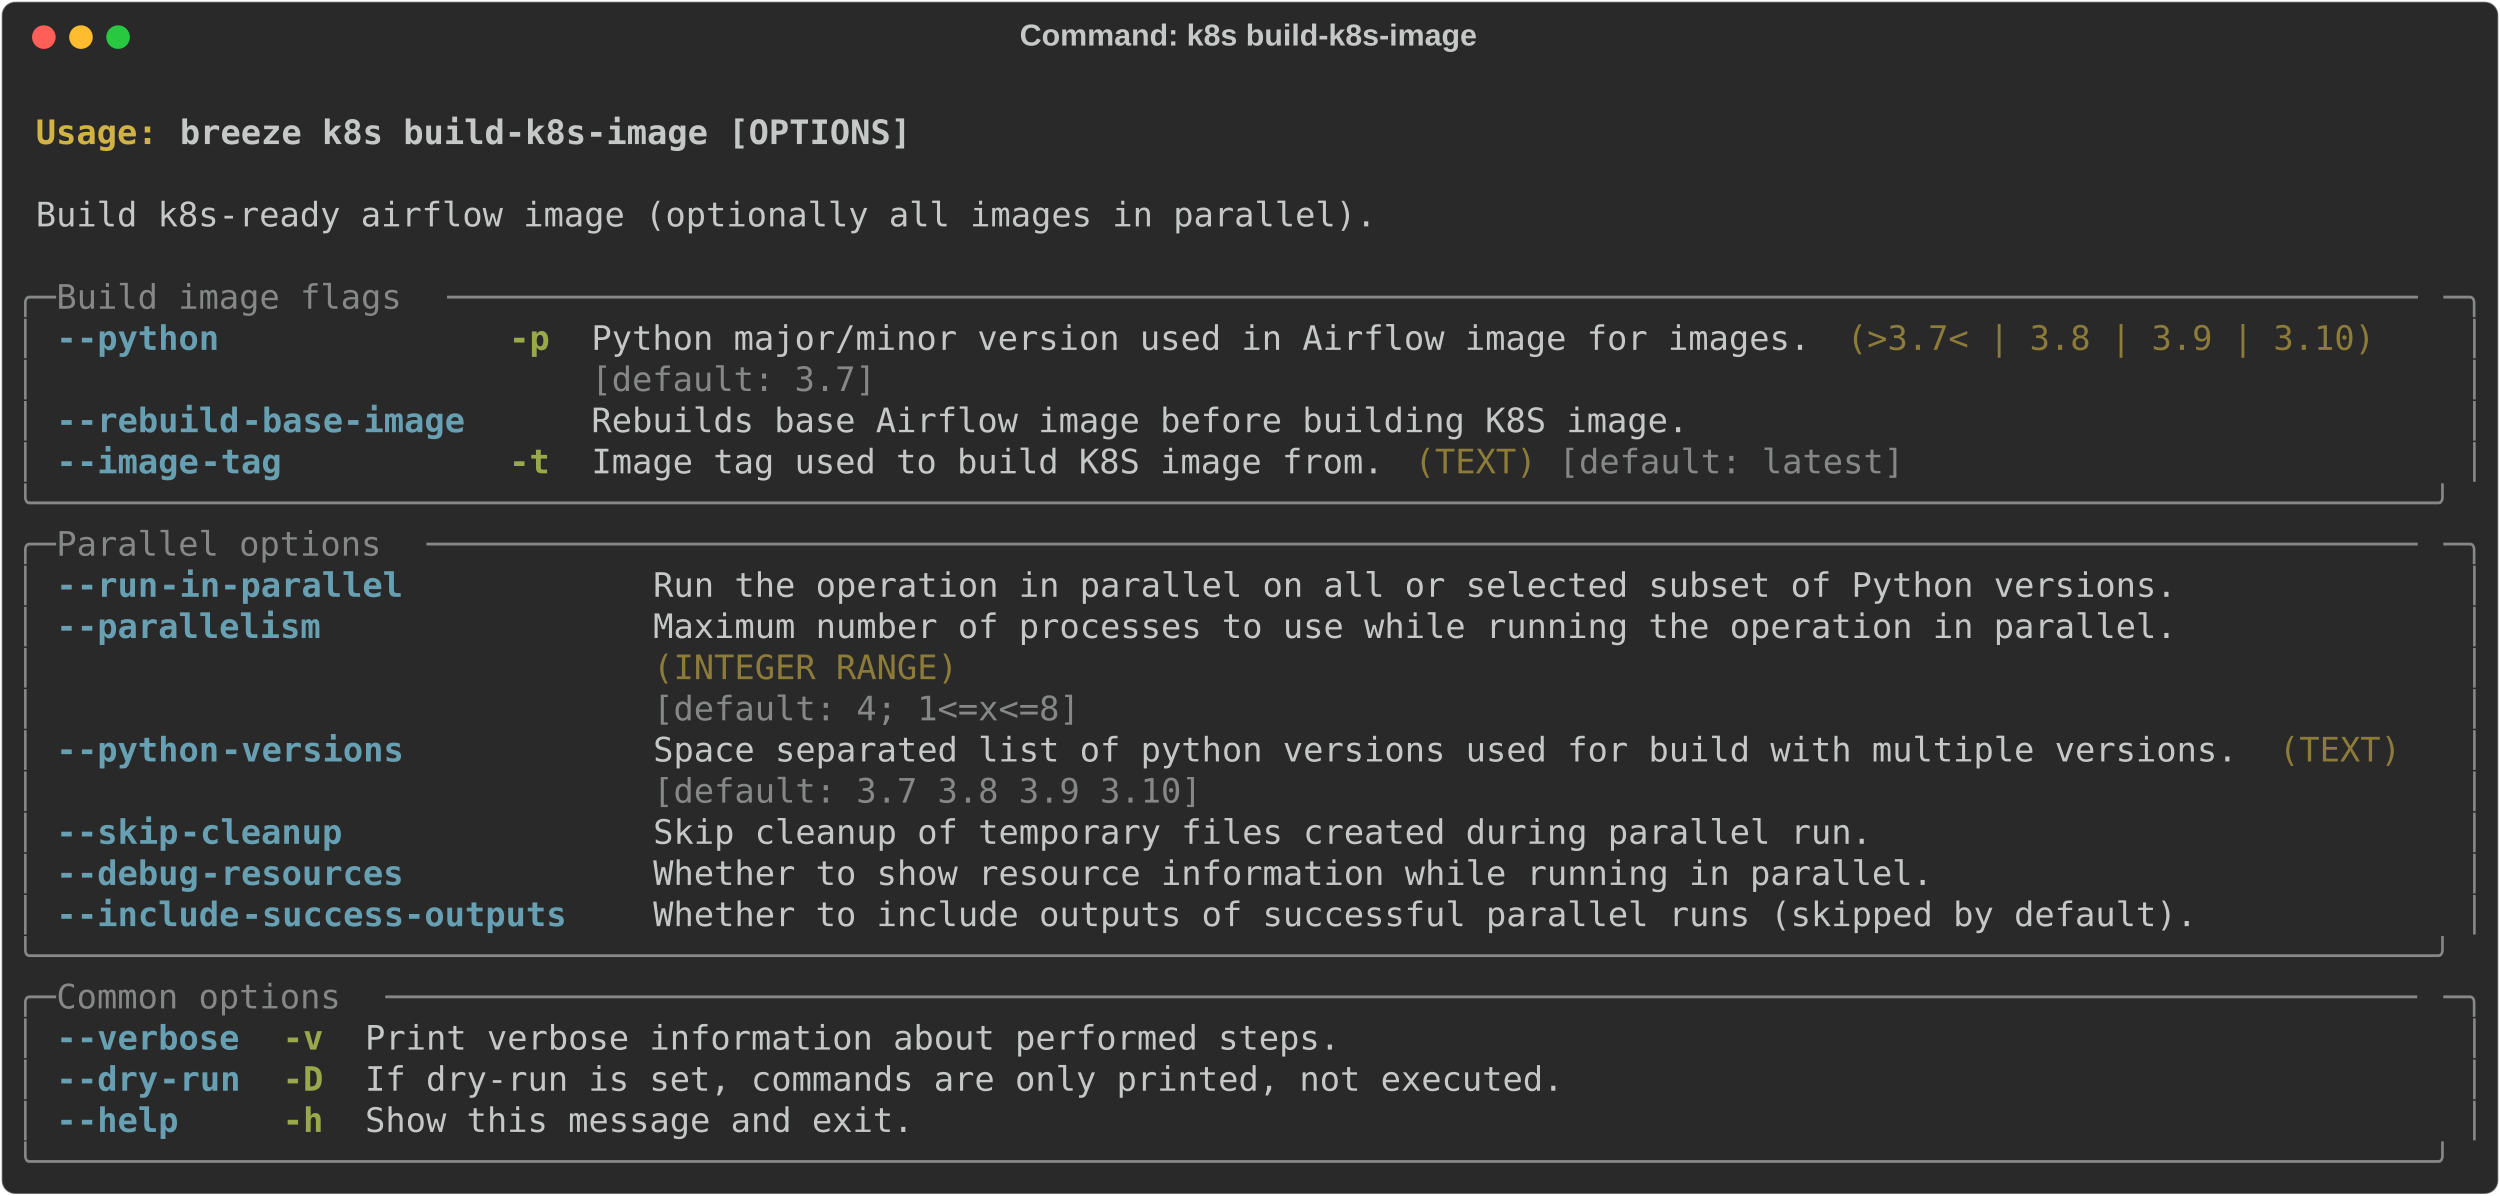
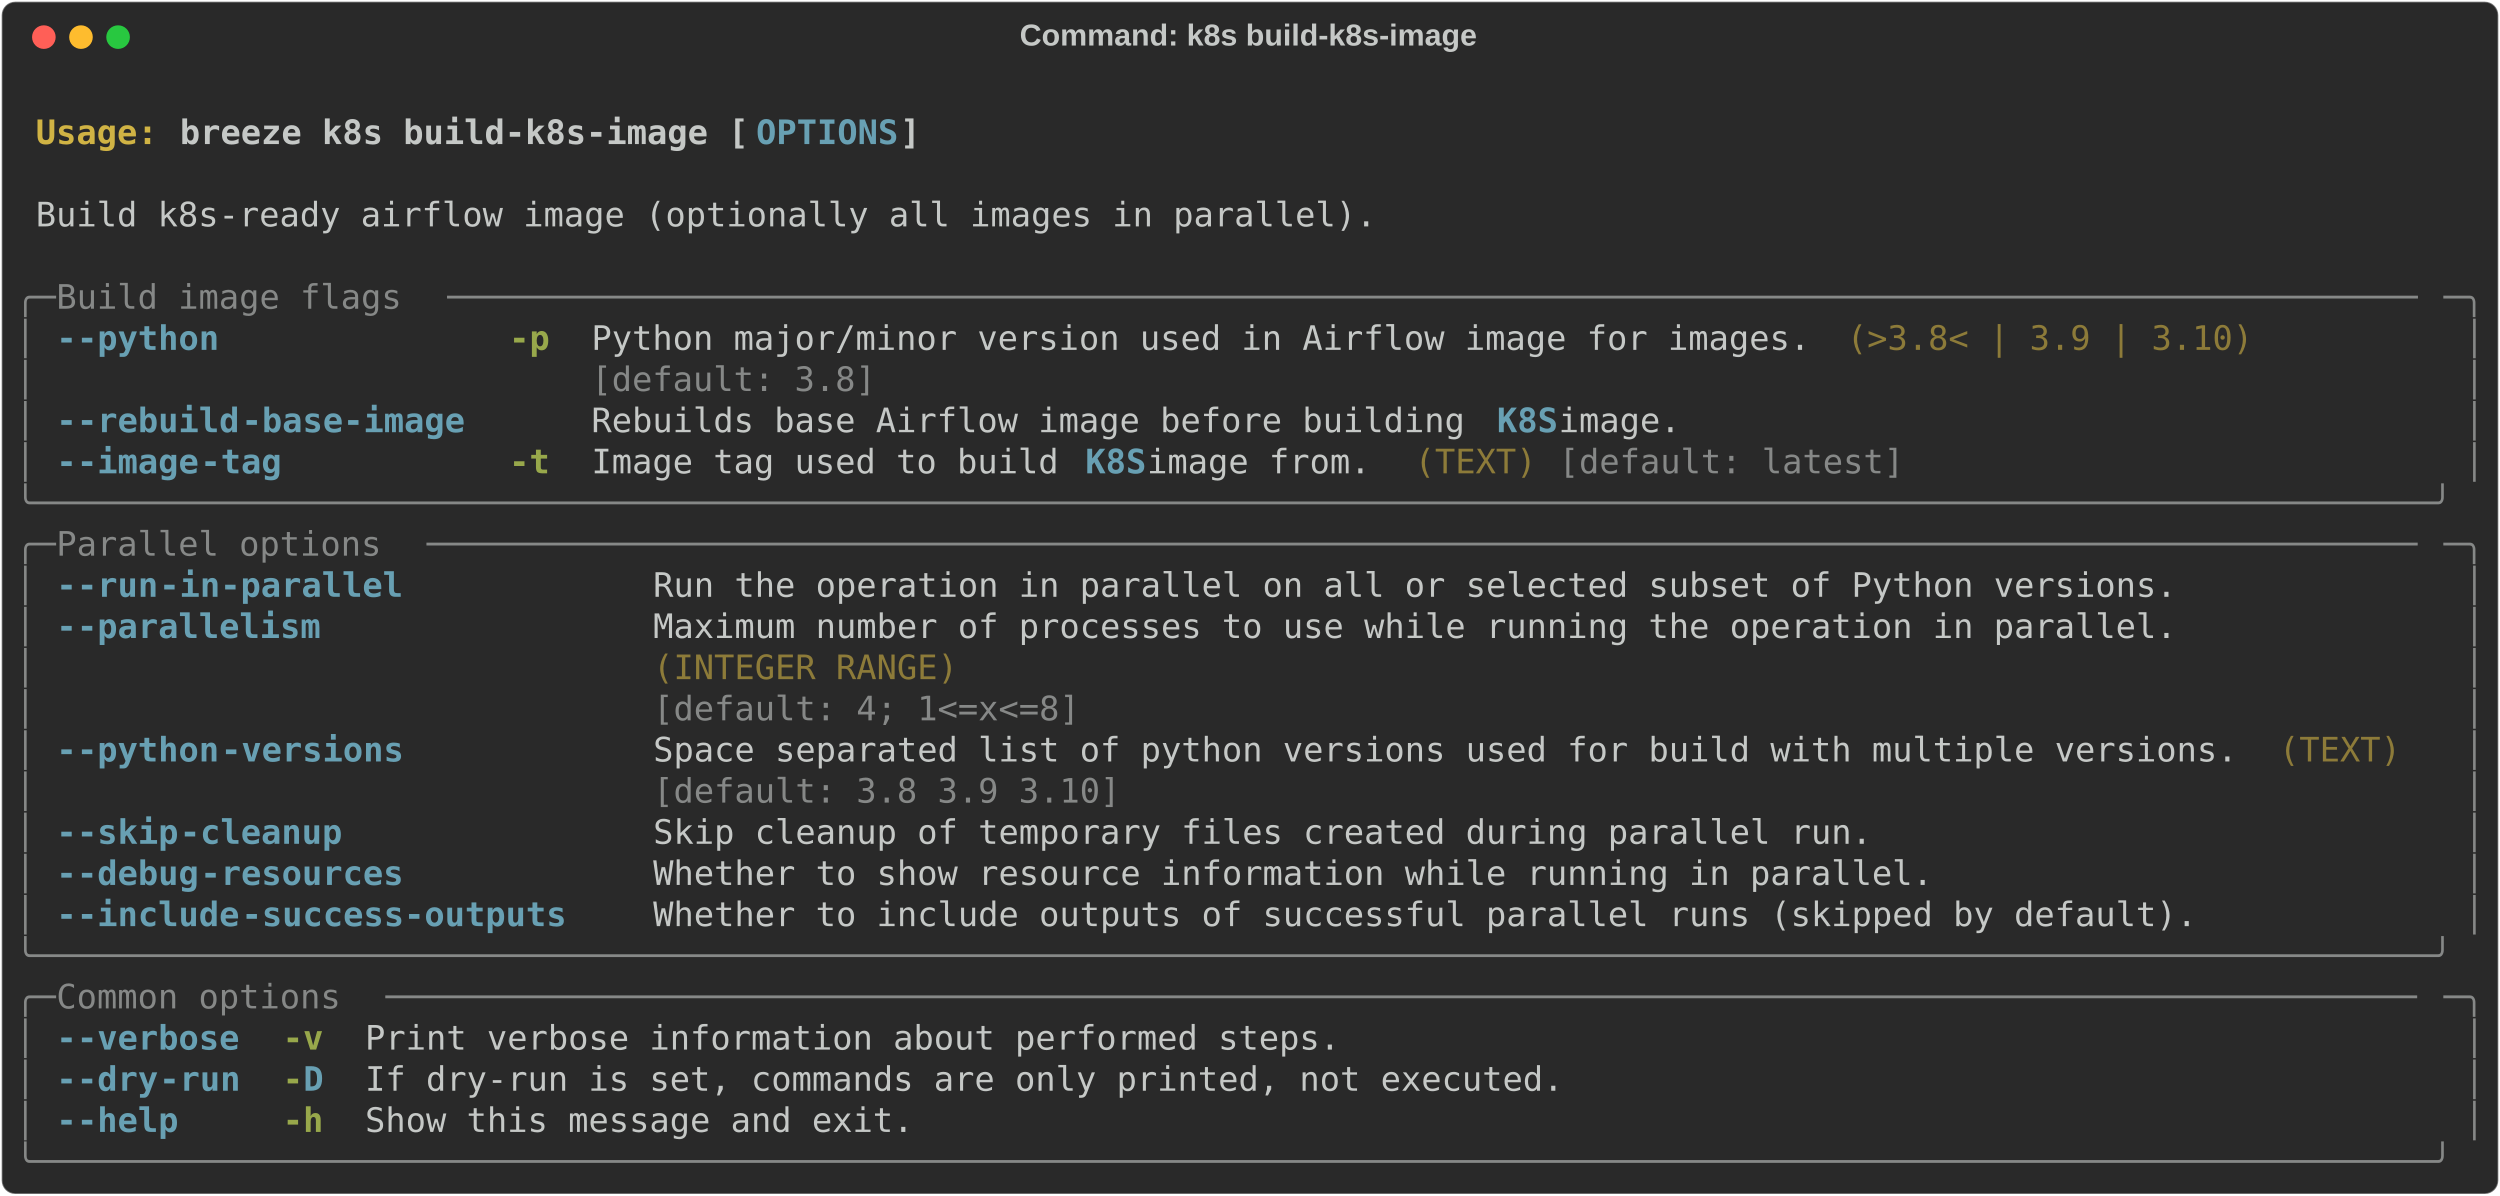
<svg xmlns="http://www.w3.org/2000/svg" class="rich-terminal" viewBox="0 0 1482 708.8">
  <style>

    @font-face {
        font-family: "Fira Code";
        src: local("FiraCode-Regular"),
                url("https://cdnjs.cloudflare.com/ajax/libs/firacode/6.2.0/woff2/FiraCode-Regular.woff2") format("woff2"),
                url("https://cdnjs.cloudflare.com/ajax/libs/firacode/6.2.0/woff/FiraCode-Regular.woff") format("woff");
        font-style: normal;
        font-weight: 400;
    }
    @font-face {
        font-family: "Fira Code";
        src: local("FiraCode-Bold"),
                url("https://cdnjs.cloudflare.com/ajax/libs/firacode/6.2.0/woff2/FiraCode-Bold.woff2") format("woff2"),
                url("https://cdnjs.cloudflare.com/ajax/libs/firacode/6.2.0/woff/FiraCode-Bold.woff") format("woff");
        font-style: bold;
        font-weight: 700;
    }

    .breeze-k8s-build-k8s-image-matrix {
        font-family: Fira Code, monospace;
        font-size: 20px;
        line-height: 24.4px;
        font-variant-east-asian: full-width;
    }

    .breeze-k8s-build-k8s-image-title {
        font-size: 18px;
        font-weight: bold;
        font-family: arial;
    }

    .breeze-k8s-build-k8s-image-r1 { fill: #c5c8c6;font-weight: bold }
.breeze-k8s-build-k8s-image-r2 { fill: #c5c8c6 }
.breeze-k8s-build-k8s-image-r3 { fill: #d0b344;font-weight: bold }
- .breeze-k8s-build-k8s-image-r4 { fill: #868887 }
- .breeze-k8s-build-k8s-image-r5 { fill: #68a0b3;font-weight: bold }
+ .breeze-k8s-build-k8s-image-r4 { fill: #68a0b3;font-weight: bold }
+ .breeze-k8s-build-k8s-image-r5 { fill: #868887 }
.breeze-k8s-build-k8s-image-r6 { fill: #98a84b;font-weight: bold }
.breeze-k8s-build-k8s-image-r7 { fill: #8d7b39 }
    </style>
  <defs>
    <clipPath id="breeze-k8s-build-k8s-image-clip-terminal">
      <rect x="0" y="0" width="1463.0" height="657.8" />
    </clipPath>
    <clipPath id="breeze-k8s-build-k8s-image-line-0">
      <rect x="0" y="1.5" width="1464" height="24.65" />
    </clipPath>
    <clipPath id="breeze-k8s-build-k8s-image-line-1">
      <rect x="0" y="25.9" width="1464" height="24.65" />
    </clipPath>
    <clipPath id="breeze-k8s-build-k8s-image-line-2">
      <rect x="0" y="50.3" width="1464" height="24.65" />
    </clipPath>
    <clipPath id="breeze-k8s-build-k8s-image-line-3">
      <rect x="0" y="74.7" width="1464" height="24.65" />
    </clipPath>
    <clipPath id="breeze-k8s-build-k8s-image-line-4">
      <rect x="0" y="99.1" width="1464" height="24.65" />
    </clipPath>
    <clipPath id="breeze-k8s-build-k8s-image-line-5">
      <rect x="0" y="123.5" width="1464" height="24.65" />
    </clipPath>
    <clipPath id="breeze-k8s-build-k8s-image-line-6">
      <rect x="0" y="147.9" width="1464" height="24.65" />
    </clipPath>
    <clipPath id="breeze-k8s-build-k8s-image-line-7">
      <rect x="0" y="172.3" width="1464" height="24.65" />
    </clipPath>
    <clipPath id="breeze-k8s-build-k8s-image-line-8">
      <rect x="0" y="196.7" width="1464" height="24.65" />
    </clipPath>
    <clipPath id="breeze-k8s-build-k8s-image-line-9">
      <rect x="0" y="221.1" width="1464" height="24.65" />
    </clipPath>
    <clipPath id="breeze-k8s-build-k8s-image-line-10">
      <rect x="0" y="245.5" width="1464" height="24.65" />
    </clipPath>
    <clipPath id="breeze-k8s-build-k8s-image-line-11">
      <rect x="0" y="269.9" width="1464" height="24.65" />
    </clipPath>
    <clipPath id="breeze-k8s-build-k8s-image-line-12">
      <rect x="0" y="294.3" width="1464" height="24.65" />
    </clipPath>
    <clipPath id="breeze-k8s-build-k8s-image-line-13">
      <rect x="0" y="318.7" width="1464" height="24.65" />
    </clipPath>
    <clipPath id="breeze-k8s-build-k8s-image-line-14">
      <rect x="0" y="343.1" width="1464" height="24.65" />
    </clipPath>
    <clipPath id="breeze-k8s-build-k8s-image-line-15">
      <rect x="0" y="367.5" width="1464" height="24.65" />
    </clipPath>
    <clipPath id="breeze-k8s-build-k8s-image-line-16">
      <rect x="0" y="391.9" width="1464" height="24.65" />
    </clipPath>
    <clipPath id="breeze-k8s-build-k8s-image-line-17">
      <rect x="0" y="416.3" width="1464" height="24.65" />
    </clipPath>
    <clipPath id="breeze-k8s-build-k8s-image-line-18">
      <rect x="0" y="440.7" width="1464" height="24.65" />
    </clipPath>
    <clipPath id="breeze-k8s-build-k8s-image-line-19">
      <rect x="0" y="465.1" width="1464" height="24.65" />
    </clipPath>
    <clipPath id="breeze-k8s-build-k8s-image-line-20">
      <rect x="0" y="489.5" width="1464" height="24.65" />
    </clipPath>
    <clipPath id="breeze-k8s-build-k8s-image-line-21">
      <rect x="0" y="513.9" width="1464" height="24.65" />
    </clipPath>
    <clipPath id="breeze-k8s-build-k8s-image-line-22">
      <rect x="0" y="538.3" width="1464" height="24.65" />
    </clipPath>
    <clipPath id="breeze-k8s-build-k8s-image-line-23">
      <rect x="0" y="562.7" width="1464" height="24.65" />
    </clipPath>
    <clipPath id="breeze-k8s-build-k8s-image-line-24">
      <rect x="0" y="587.1" width="1464" height="24.65" />
    </clipPath>
    <clipPath id="breeze-k8s-build-k8s-image-line-25">
      <rect x="0" y="611.5" width="1464" height="24.65" />
    </clipPath>
  </defs>
  <rect fill="#292929" stroke="rgba(255,255,255,0.35)" stroke-width="1" x="1" y="1" width="1480" height="706.8" rx="8" />
  <text class="breeze-k8s-build-k8s-image-title" fill="#c5c8c6" text-anchor="middle" x="740" y="27">Command: k8s build-k8s-image</text>
  <g transform="translate(26,22)">
    <circle cx="0" cy="0" r="7" fill="#ff5f57" />
    <circle cx="22" cy="0" r="7" fill="#febc2e" />
    <circle cx="44" cy="0" r="7" fill="#28c840" />
  </g>
  <g transform="translate(9, 41)" clip-path="url(#breeze-k8s-build-k8s-image-clip-terminal)">
    <g class="breeze-k8s-build-k8s-image-matrix">
      <text class="breeze-k8s-build-k8s-image-r2" x="1464" y="20" textLength="12.2" clip-path="url(#breeze-k8s-build-k8s-image-line-0)">
</text>
      <text class="breeze-k8s-build-k8s-image-r3" x="12.2" y="44.4" textLength="85.4" clip-path="url(#breeze-k8s-build-k8s-image-line-1)">Usage: </text>
-       <text class="breeze-k8s-build-k8s-image-r1" x="97.6" y="44.4" textLength="439.2" clip-path="url(#breeze-k8s-build-k8s-image-line-1)">breeze k8s build-k8s-image [OPTIONS]</text>
+       <text class="breeze-k8s-build-k8s-image-r1" x="97.6" y="44.4" textLength="341.6" clip-path="url(#breeze-k8s-build-k8s-image-line-1)">breeze k8s build-k8s-image [</text>
+       <text class="breeze-k8s-build-k8s-image-r4" x="439.2" y="44.4" textLength="85.4" clip-path="url(#breeze-k8s-build-k8s-image-line-1)">OPTIONS</text>
+       <text class="breeze-k8s-build-k8s-image-r1" x="524.6" y="44.4" textLength="12.2" clip-path="url(#breeze-k8s-build-k8s-image-line-1)">]</text>
      <text class="breeze-k8s-build-k8s-image-r2" x="1464" y="44.4" textLength="12.2" clip-path="url(#breeze-k8s-build-k8s-image-line-1)">
</text>
      <text class="breeze-k8s-build-k8s-image-r2" x="1464" y="68.8" textLength="12.2" clip-path="url(#breeze-k8s-build-k8s-image-line-2)">
</text>
      <text class="breeze-k8s-build-k8s-image-r2" x="12.2" y="93.2" textLength="805.2" clip-path="url(#breeze-k8s-build-k8s-image-line-3)">Build k8s-ready airflow image (optionally all images in parallel).</text>
      <text class="breeze-k8s-build-k8s-image-r2" x="1464" y="93.2" textLength="12.2" clip-path="url(#breeze-k8s-build-k8s-image-line-3)">
</text>
      <text class="breeze-k8s-build-k8s-image-r2" x="1464" y="117.6" textLength="12.2" clip-path="url(#breeze-k8s-build-k8s-image-line-4)">
</text>
-       <text class="breeze-k8s-build-k8s-image-r4" x="0" y="142" textLength="24.4" clip-path="url(#breeze-k8s-build-k8s-image-line-5)">╭─</text>
-       <text class="breeze-k8s-build-k8s-image-r4" x="24.4" y="142" textLength="231.8" clip-path="url(#breeze-k8s-build-k8s-image-line-5)"> Build image flags </text>
-       <text class="breeze-k8s-build-k8s-image-r4" x="256.2" y="142" textLength="1183.4" clip-path="url(#breeze-k8s-build-k8s-image-line-5)">─────────────────────────────────────────────────────────────────────────────────────────────────</text>
-       <text class="breeze-k8s-build-k8s-image-r4" x="1439.6" y="142" textLength="24.4" clip-path="url(#breeze-k8s-build-k8s-image-line-5)">─╮</text>
+       <text class="breeze-k8s-build-k8s-image-r5" x="0" y="142" textLength="24.4" clip-path="url(#breeze-k8s-build-k8s-image-line-5)">╭─</text>
+       <text class="breeze-k8s-build-k8s-image-r5" x="24.4" y="142" textLength="231.8" clip-path="url(#breeze-k8s-build-k8s-image-line-5)"> Build image flags </text>
+       <text class="breeze-k8s-build-k8s-image-r5" x="256.2" y="142" textLength="1183.4" clip-path="url(#breeze-k8s-build-k8s-image-line-5)">─────────────────────────────────────────────────────────────────────────────────────────────────</text>
+       <text class="breeze-k8s-build-k8s-image-r5" x="1439.6" y="142" textLength="24.4" clip-path="url(#breeze-k8s-build-k8s-image-line-5)">─╮</text>
      <text class="breeze-k8s-build-k8s-image-r2" x="1464" y="142" textLength="12.2" clip-path="url(#breeze-k8s-build-k8s-image-line-5)">
</text>
-       <text class="breeze-k8s-build-k8s-image-r4" x="0" y="166.4" textLength="12.2" clip-path="url(#breeze-k8s-build-k8s-image-line-6)">│</text>
-       <text class="breeze-k8s-build-k8s-image-r5" x="24.4" y="166.4" textLength="12.2" clip-path="url(#breeze-k8s-build-k8s-image-line-6)">-</text>
-       <text class="breeze-k8s-build-k8s-image-r5" x="36.6" y="166.4" textLength="85.4" clip-path="url(#breeze-k8s-build-k8s-image-line-6)">-python</text>
+       <text class="breeze-k8s-build-k8s-image-r5" x="0" y="166.4" textLength="12.2" clip-path="url(#breeze-k8s-build-k8s-image-line-6)">│</text>
+       <text class="breeze-k8s-build-k8s-image-r4" x="24.4" y="166.4" textLength="12.2" clip-path="url(#breeze-k8s-build-k8s-image-line-6)">-</text>
+       <text class="breeze-k8s-build-k8s-image-r4" x="36.6" y="166.4" textLength="85.4" clip-path="url(#breeze-k8s-build-k8s-image-line-6)">-python</text>
      <text class="breeze-k8s-build-k8s-image-r6" x="292.8" y="166.4" textLength="24.4" clip-path="url(#breeze-k8s-build-k8s-image-line-6)">-p</text>
      <text class="breeze-k8s-build-k8s-image-r2" x="341.6" y="166.4" textLength="732" clip-path="url(#breeze-k8s-build-k8s-image-line-6)">Python major/minor version used in Airflow image for images.</text>
-       <text class="breeze-k8s-build-k8s-image-r7" x="1085.8" y="166.4" textLength="317.2" clip-path="url(#breeze-k8s-build-k8s-image-line-6)">(&gt;3.7&lt; | 3.8 | 3.9 | 3.10)</text>
-       <text class="breeze-k8s-build-k8s-image-r4" x="1451.8" y="166.4" textLength="12.2" clip-path="url(#breeze-k8s-build-k8s-image-line-6)">│</text>
+       <text class="breeze-k8s-build-k8s-image-r7" x="1085.8" y="166.4" textLength="244" clip-path="url(#breeze-k8s-build-k8s-image-line-6)">(&gt;3.8&lt; | 3.9 | 3.10)</text>
+       <text class="breeze-k8s-build-k8s-image-r5" x="1451.8" y="166.4" textLength="12.2" clip-path="url(#breeze-k8s-build-k8s-image-line-6)">│</text>
      <text class="breeze-k8s-build-k8s-image-r2" x="1464" y="166.4" textLength="12.2" clip-path="url(#breeze-k8s-build-k8s-image-line-6)">
</text>
-       <text class="breeze-k8s-build-k8s-image-r4" x="0" y="190.8" textLength="12.2" clip-path="url(#breeze-k8s-build-k8s-image-line-7)">│</text>
-       <text class="breeze-k8s-build-k8s-image-r4" x="341.6" y="190.8" textLength="732" clip-path="url(#breeze-k8s-build-k8s-image-line-7)">[default: 3.7]                                              </text>
-       <text class="breeze-k8s-build-k8s-image-r4" x="1451.8" y="190.8" textLength="12.2" clip-path="url(#breeze-k8s-build-k8s-image-line-7)">│</text>
+       <text class="breeze-k8s-build-k8s-image-r5" x="0" y="190.8" textLength="12.2" clip-path="url(#breeze-k8s-build-k8s-image-line-7)">│</text>
+       <text class="breeze-k8s-build-k8s-image-r5" x="341.6" y="190.8" textLength="732" clip-path="url(#breeze-k8s-build-k8s-image-line-7)">[default: 3.8]                                              </text>
+       <text class="breeze-k8s-build-k8s-image-r5" x="1451.8" y="190.8" textLength="12.2" clip-path="url(#breeze-k8s-build-k8s-image-line-7)">│</text>
      <text class="breeze-k8s-build-k8s-image-r2" x="1464" y="190.8" textLength="12.2" clip-path="url(#breeze-k8s-build-k8s-image-line-7)">
</text>
-       <text class="breeze-k8s-build-k8s-image-r4" x="0" y="215.2" textLength="12.2" clip-path="url(#breeze-k8s-build-k8s-image-line-8)">│</text>
-       <text class="breeze-k8s-build-k8s-image-r5" x="24.4" y="215.2" textLength="12.2" clip-path="url(#breeze-k8s-build-k8s-image-line-8)">-</text>
-       <text class="breeze-k8s-build-k8s-image-r5" x="36.6" y="215.2" textLength="97.6" clip-path="url(#breeze-k8s-build-k8s-image-line-8)">-rebuild</text>
-       <text class="breeze-k8s-build-k8s-image-r5" x="134.2" y="215.2" textLength="134.2" clip-path="url(#breeze-k8s-build-k8s-image-line-8)">-base-image</text>
-       <text class="breeze-k8s-build-k8s-image-r2" x="341.6" y="215.2" textLength="658.8" clip-path="url(#breeze-k8s-build-k8s-image-line-8)">Rebuilds base Airflow image before building K8S image.</text>
-       <text class="breeze-k8s-build-k8s-image-r4" x="1451.8" y="215.2" textLength="12.2" clip-path="url(#breeze-k8s-build-k8s-image-line-8)">│</text>
+       <text class="breeze-k8s-build-k8s-image-r5" x="0" y="215.2" textLength="12.2" clip-path="url(#breeze-k8s-build-k8s-image-line-8)">│</text>
+       <text class="breeze-k8s-build-k8s-image-r4" x="24.4" y="215.2" textLength="12.2" clip-path="url(#breeze-k8s-build-k8s-image-line-8)">-</text>
+       <text class="breeze-k8s-build-k8s-image-r4" x="36.6" y="215.2" textLength="97.6" clip-path="url(#breeze-k8s-build-k8s-image-line-8)">-rebuild</text>
+       <text class="breeze-k8s-build-k8s-image-r4" x="134.2" y="215.2" textLength="134.2" clip-path="url(#breeze-k8s-build-k8s-image-line-8)">-base-image</text>
+       <text class="breeze-k8s-build-k8s-image-r2" x="341.6" y="215.2" textLength="536.8" clip-path="url(#breeze-k8s-build-k8s-image-line-8)">Rebuilds base Airflow image before building </text>
+       <text class="breeze-k8s-build-k8s-image-r4" x="878.4" y="215.2" textLength="36.6" clip-path="url(#breeze-k8s-build-k8s-image-line-8)">K8S</text>
+       <text class="breeze-k8s-build-k8s-image-r2" x="915" y="215.2" textLength="85.4" clip-path="url(#breeze-k8s-build-k8s-image-line-8)"> image.</text>
+       <text class="breeze-k8s-build-k8s-image-r5" x="1451.8" y="215.2" textLength="12.2" clip-path="url(#breeze-k8s-build-k8s-image-line-8)">│</text>
      <text class="breeze-k8s-build-k8s-image-r2" x="1464" y="215.2" textLength="12.2" clip-path="url(#breeze-k8s-build-k8s-image-line-8)">
</text>
-       <text class="breeze-k8s-build-k8s-image-r4" x="0" y="239.6" textLength="12.2" clip-path="url(#breeze-k8s-build-k8s-image-line-9)">│</text>
-       <text class="breeze-k8s-build-k8s-image-r5" x="24.4" y="239.6" textLength="12.2" clip-path="url(#breeze-k8s-build-k8s-image-line-9)">-</text>
-       <text class="breeze-k8s-build-k8s-image-r5" x="36.6" y="239.6" textLength="73.2" clip-path="url(#breeze-k8s-build-k8s-image-line-9)">-image</text>
-       <text class="breeze-k8s-build-k8s-image-r5" x="109.8" y="239.6" textLength="48.8" clip-path="url(#breeze-k8s-build-k8s-image-line-9)">-tag</text>
+       <text class="breeze-k8s-build-k8s-image-r5" x="0" y="239.6" textLength="12.2" clip-path="url(#breeze-k8s-build-k8s-image-line-9)">│</text>
+       <text class="breeze-k8s-build-k8s-image-r4" x="24.4" y="239.6" textLength="12.2" clip-path="url(#breeze-k8s-build-k8s-image-line-9)">-</text>
+       <text class="breeze-k8s-build-k8s-image-r4" x="36.6" y="239.6" textLength="73.2" clip-path="url(#breeze-k8s-build-k8s-image-line-9)">-image</text>
+       <text class="breeze-k8s-build-k8s-image-r4" x="109.8" y="239.6" textLength="48.8" clip-path="url(#breeze-k8s-build-k8s-image-line-9)">-tag</text>
      <text class="breeze-k8s-build-k8s-image-r6" x="292.8" y="239.6" textLength="24.4" clip-path="url(#breeze-k8s-build-k8s-image-line-9)">-t</text>
-       <text class="breeze-k8s-build-k8s-image-r2" x="341.6" y="239.6" textLength="475.8" clip-path="url(#breeze-k8s-build-k8s-image-line-9)">Image tag used to build K8S image from.</text>
+       <text class="breeze-k8s-build-k8s-image-r2" x="341.6" y="239.6" textLength="292.8" clip-path="url(#breeze-k8s-build-k8s-image-line-9)">Image tag used to build </text>
+       <text class="breeze-k8s-build-k8s-image-r4" x="634.4" y="239.6" textLength="36.6" clip-path="url(#breeze-k8s-build-k8s-image-line-9)">K8S</text>
+       <text class="breeze-k8s-build-k8s-image-r2" x="671" y="239.6" textLength="146.4" clip-path="url(#breeze-k8s-build-k8s-image-line-9)"> image from.</text>
      <text class="breeze-k8s-build-k8s-image-r7" x="829.6" y="239.6" textLength="73.2" clip-path="url(#breeze-k8s-build-k8s-image-line-9)">(TEXT)</text>
-       <text class="breeze-k8s-build-k8s-image-r4" x="915" y="239.6" textLength="207.4" clip-path="url(#breeze-k8s-build-k8s-image-line-9)">[default: latest]</text>
-       <text class="breeze-k8s-build-k8s-image-r4" x="1451.8" y="239.6" textLength="12.2" clip-path="url(#breeze-k8s-build-k8s-image-line-9)">│</text>
+       <text class="breeze-k8s-build-k8s-image-r5" x="915" y="239.6" textLength="207.4" clip-path="url(#breeze-k8s-build-k8s-image-line-9)">[default: latest]</text>
+       <text class="breeze-k8s-build-k8s-image-r5" x="1451.8" y="239.6" textLength="12.2" clip-path="url(#breeze-k8s-build-k8s-image-line-9)">│</text>
      <text class="breeze-k8s-build-k8s-image-r2" x="1464" y="239.6" textLength="12.2" clip-path="url(#breeze-k8s-build-k8s-image-line-9)">
</text>
-       <text class="breeze-k8s-build-k8s-image-r4" x="0" y="264" textLength="1464" clip-path="url(#breeze-k8s-build-k8s-image-line-10)">╰──────────────────────────────────────────────────────────────────────────────────────────────────────────────────────╯</text>
+       <text class="breeze-k8s-build-k8s-image-r5" x="0" y="264" textLength="1464" clip-path="url(#breeze-k8s-build-k8s-image-line-10)">╰──────────────────────────────────────────────────────────────────────────────────────────────────────────────────────╯</text>
      <text class="breeze-k8s-build-k8s-image-r2" x="1464" y="264" textLength="12.2" clip-path="url(#breeze-k8s-build-k8s-image-line-10)">
</text>
-       <text class="breeze-k8s-build-k8s-image-r4" x="0" y="288.4" textLength="24.4" clip-path="url(#breeze-k8s-build-k8s-image-line-11)">╭─</text>
-       <text class="breeze-k8s-build-k8s-image-r4" x="24.4" y="288.4" textLength="219.6" clip-path="url(#breeze-k8s-build-k8s-image-line-11)"> Parallel options </text>
-       <text class="breeze-k8s-build-k8s-image-r4" x="244" y="288.4" textLength="1195.6" clip-path="url(#breeze-k8s-build-k8s-image-line-11)">──────────────────────────────────────────────────────────────────────────────────────────────────</text>
-       <text class="breeze-k8s-build-k8s-image-r4" x="1439.6" y="288.4" textLength="24.4" clip-path="url(#breeze-k8s-build-k8s-image-line-11)">─╮</text>
+       <text class="breeze-k8s-build-k8s-image-r5" x="0" y="288.4" textLength="24.4" clip-path="url(#breeze-k8s-build-k8s-image-line-11)">╭─</text>
+       <text class="breeze-k8s-build-k8s-image-r5" x="24.4" y="288.4" textLength="219.6" clip-path="url(#breeze-k8s-build-k8s-image-line-11)"> Parallel options </text>
+       <text class="breeze-k8s-build-k8s-image-r5" x="244" y="288.4" textLength="1195.6" clip-path="url(#breeze-k8s-build-k8s-image-line-11)">──────────────────────────────────────────────────────────────────────────────────────────────────</text>
+       <text class="breeze-k8s-build-k8s-image-r5" x="1439.6" y="288.4" textLength="24.4" clip-path="url(#breeze-k8s-build-k8s-image-line-11)">─╮</text>
      <text class="breeze-k8s-build-k8s-image-r2" x="1464" y="288.4" textLength="12.2" clip-path="url(#breeze-k8s-build-k8s-image-line-11)">
</text>
-       <text class="breeze-k8s-build-k8s-image-r4" x="0" y="312.8" textLength="12.2" clip-path="url(#breeze-k8s-build-k8s-image-line-12)">│</text>
-       <text class="breeze-k8s-build-k8s-image-r5" x="24.4" y="312.8" textLength="12.2" clip-path="url(#breeze-k8s-build-k8s-image-line-12)">-</text>
-       <text class="breeze-k8s-build-k8s-image-r5" x="36.6" y="312.8" textLength="48.8" clip-path="url(#breeze-k8s-build-k8s-image-line-12)">-run</text>
-       <text class="breeze-k8s-build-k8s-image-r5" x="85.4" y="312.8" textLength="146.4" clip-path="url(#breeze-k8s-build-k8s-image-line-12)">-in-parallel</text>
+       <text class="breeze-k8s-build-k8s-image-r5" x="0" y="312.8" textLength="12.2" clip-path="url(#breeze-k8s-build-k8s-image-line-12)">│</text>
+       <text class="breeze-k8s-build-k8s-image-r4" x="24.4" y="312.8" textLength="12.2" clip-path="url(#breeze-k8s-build-k8s-image-line-12)">-</text>
+       <text class="breeze-k8s-build-k8s-image-r4" x="36.6" y="312.8" textLength="48.8" clip-path="url(#breeze-k8s-build-k8s-image-line-12)">-run</text>
+       <text class="breeze-k8s-build-k8s-image-r4" x="85.4" y="312.8" textLength="146.4" clip-path="url(#breeze-k8s-build-k8s-image-line-12)">-in-parallel</text>
      <text class="breeze-k8s-build-k8s-image-r2" x="378.2" y="312.8" textLength="915" clip-path="url(#breeze-k8s-build-k8s-image-line-12)">Run the operation in parallel on all or selected subset of Python versions.</text>
-       <text class="breeze-k8s-build-k8s-image-r4" x="1451.8" y="312.8" textLength="12.2" clip-path="url(#breeze-k8s-build-k8s-image-line-12)">│</text>
+       <text class="breeze-k8s-build-k8s-image-r5" x="1451.8" y="312.8" textLength="12.2" clip-path="url(#breeze-k8s-build-k8s-image-line-12)">│</text>
      <text class="breeze-k8s-build-k8s-image-r2" x="1464" y="312.8" textLength="12.2" clip-path="url(#breeze-k8s-build-k8s-image-line-12)">
</text>
-       <text class="breeze-k8s-build-k8s-image-r4" x="0" y="337.2" textLength="12.2" clip-path="url(#breeze-k8s-build-k8s-image-line-13)">│</text>
-       <text class="breeze-k8s-build-k8s-image-r5" x="24.4" y="337.2" textLength="12.2" clip-path="url(#breeze-k8s-build-k8s-image-line-13)">-</text>
-       <text class="breeze-k8s-build-k8s-image-r5" x="36.6" y="337.2" textLength="146.4" clip-path="url(#breeze-k8s-build-k8s-image-line-13)">-parallelism</text>
+       <text class="breeze-k8s-build-k8s-image-r5" x="0" y="337.2" textLength="12.2" clip-path="url(#breeze-k8s-build-k8s-image-line-13)">│</text>
+       <text class="breeze-k8s-build-k8s-image-r4" x="24.4" y="337.2" textLength="12.2" clip-path="url(#breeze-k8s-build-k8s-image-line-13)">-</text>
+       <text class="breeze-k8s-build-k8s-image-r4" x="36.6" y="337.2" textLength="146.4" clip-path="url(#breeze-k8s-build-k8s-image-line-13)">-parallelism</text>
      <text class="breeze-k8s-build-k8s-image-r2" x="378.2" y="337.2" textLength="915" clip-path="url(#breeze-k8s-build-k8s-image-line-13)">Maximum number of processes to use while running the operation in parallel.</text>
-       <text class="breeze-k8s-build-k8s-image-r4" x="1451.8" y="337.2" textLength="12.2" clip-path="url(#breeze-k8s-build-k8s-image-line-13)">│</text>
+       <text class="breeze-k8s-build-k8s-image-r5" x="1451.8" y="337.2" textLength="12.2" clip-path="url(#breeze-k8s-build-k8s-image-line-13)">│</text>
      <text class="breeze-k8s-build-k8s-image-r2" x="1464" y="337.2" textLength="12.2" clip-path="url(#breeze-k8s-build-k8s-image-line-13)">
</text>
-       <text class="breeze-k8s-build-k8s-image-r4" x="0" y="361.6" textLength="12.2" clip-path="url(#breeze-k8s-build-k8s-image-line-14)">│</text>
+       <text class="breeze-k8s-build-k8s-image-r5" x="0" y="361.6" textLength="12.2" clip-path="url(#breeze-k8s-build-k8s-image-line-14)">│</text>
      <text class="breeze-k8s-build-k8s-image-r7" x="378.2" y="361.6" textLength="915" clip-path="url(#breeze-k8s-build-k8s-image-line-14)">(INTEGER RANGE)                                                            </text>
-       <text class="breeze-k8s-build-k8s-image-r4" x="1451.8" y="361.6" textLength="12.2" clip-path="url(#breeze-k8s-build-k8s-image-line-14)">│</text>
+       <text class="breeze-k8s-build-k8s-image-r5" x="1451.8" y="361.6" textLength="12.2" clip-path="url(#breeze-k8s-build-k8s-image-line-14)">│</text>
      <text class="breeze-k8s-build-k8s-image-r2" x="1464" y="361.6" textLength="12.2" clip-path="url(#breeze-k8s-build-k8s-image-line-14)">
</text>
-       <text class="breeze-k8s-build-k8s-image-r4" x="0" y="386" textLength="12.2" clip-path="url(#breeze-k8s-build-k8s-image-line-15)">│</text>
-       <text class="breeze-k8s-build-k8s-image-r4" x="378.2" y="386" textLength="915" clip-path="url(#breeze-k8s-build-k8s-image-line-15)">[default: 4; 1&lt;=x&lt;=8]                                                      </text>
-       <text class="breeze-k8s-build-k8s-image-r4" x="1451.8" y="386" textLength="12.2" clip-path="url(#breeze-k8s-build-k8s-image-line-15)">│</text>
+       <text class="breeze-k8s-build-k8s-image-r5" x="0" y="386" textLength="12.2" clip-path="url(#breeze-k8s-build-k8s-image-line-15)">│</text>
+       <text class="breeze-k8s-build-k8s-image-r5" x="378.2" y="386" textLength="915" clip-path="url(#breeze-k8s-build-k8s-image-line-15)">[default: 4; 1&lt;=x&lt;=8]                                                      </text>
+       <text class="breeze-k8s-build-k8s-image-r5" x="1451.8" y="386" textLength="12.2" clip-path="url(#breeze-k8s-build-k8s-image-line-15)">│</text>
      <text class="breeze-k8s-build-k8s-image-r2" x="1464" y="386" textLength="12.2" clip-path="url(#breeze-k8s-build-k8s-image-line-15)">
</text>
-       <text class="breeze-k8s-build-k8s-image-r4" x="0" y="410.4" textLength="12.2" clip-path="url(#breeze-k8s-build-k8s-image-line-16)">│</text>
-       <text class="breeze-k8s-build-k8s-image-r5" x="24.4" y="410.4" textLength="12.2" clip-path="url(#breeze-k8s-build-k8s-image-line-16)">-</text>
-       <text class="breeze-k8s-build-k8s-image-r5" x="36.6" y="410.4" textLength="85.4" clip-path="url(#breeze-k8s-build-k8s-image-line-16)">-python</text>
-       <text class="breeze-k8s-build-k8s-image-r5" x="122" y="410.4" textLength="109.8" clip-path="url(#breeze-k8s-build-k8s-image-line-16)">-versions</text>
+       <text class="breeze-k8s-build-k8s-image-r5" x="0" y="410.4" textLength="12.2" clip-path="url(#breeze-k8s-build-k8s-image-line-16)">│</text>
+       <text class="breeze-k8s-build-k8s-image-r4" x="24.4" y="410.4" textLength="12.2" clip-path="url(#breeze-k8s-build-k8s-image-line-16)">-</text>
+       <text class="breeze-k8s-build-k8s-image-r4" x="36.6" y="410.4" textLength="85.4" clip-path="url(#breeze-k8s-build-k8s-image-line-16)">-python</text>
+       <text class="breeze-k8s-build-k8s-image-r4" x="122" y="410.4" textLength="109.8" clip-path="url(#breeze-k8s-build-k8s-image-line-16)">-versions</text>
      <text class="breeze-k8s-build-k8s-image-r2" x="378.2" y="410.4" textLength="951.6" clip-path="url(#breeze-k8s-build-k8s-image-line-16)">Space separated list of python versions used for build with multiple versions.</text>
      <text class="breeze-k8s-build-k8s-image-r7" x="1342" y="410.4" textLength="73.2" clip-path="url(#breeze-k8s-build-k8s-image-line-16)">(TEXT)</text>
-       <text class="breeze-k8s-build-k8s-image-r4" x="1451.8" y="410.4" textLength="12.2" clip-path="url(#breeze-k8s-build-k8s-image-line-16)">│</text>
+       <text class="breeze-k8s-build-k8s-image-r5" x="1451.8" y="410.4" textLength="12.2" clip-path="url(#breeze-k8s-build-k8s-image-line-16)">│</text>
      <text class="breeze-k8s-build-k8s-image-r2" x="1464" y="410.4" textLength="12.2" clip-path="url(#breeze-k8s-build-k8s-image-line-16)">
</text>
-       <text class="breeze-k8s-build-k8s-image-r4" x="0" y="434.8" textLength="12.2" clip-path="url(#breeze-k8s-build-k8s-image-line-17)">│</text>
-       <text class="breeze-k8s-build-k8s-image-r4" x="378.2" y="434.8" textLength="951.6" clip-path="url(#breeze-k8s-build-k8s-image-line-17)">[default: 3.7 3.8 3.9 3.10]                                                   </text>
-       <text class="breeze-k8s-build-k8s-image-r4" x="1451.8" y="434.8" textLength="12.2" clip-path="url(#breeze-k8s-build-k8s-image-line-17)">│</text>
+       <text class="breeze-k8s-build-k8s-image-r5" x="0" y="434.8" textLength="12.2" clip-path="url(#breeze-k8s-build-k8s-image-line-17)">│</text>
+       <text class="breeze-k8s-build-k8s-image-r5" x="378.2" y="434.8" textLength="951.6" clip-path="url(#breeze-k8s-build-k8s-image-line-17)">[default: 3.8 3.9 3.10]                                                       </text>
+       <text class="breeze-k8s-build-k8s-image-r5" x="1451.8" y="434.8" textLength="12.2" clip-path="url(#breeze-k8s-build-k8s-image-line-17)">│</text>
      <text class="breeze-k8s-build-k8s-image-r2" x="1464" y="434.8" textLength="12.2" clip-path="url(#breeze-k8s-build-k8s-image-line-17)">
</text>
-       <text class="breeze-k8s-build-k8s-image-r4" x="0" y="459.2" textLength="12.2" clip-path="url(#breeze-k8s-build-k8s-image-line-18)">│</text>
-       <text class="breeze-k8s-build-k8s-image-r5" x="24.4" y="459.2" textLength="12.2" clip-path="url(#breeze-k8s-build-k8s-image-line-18)">-</text>
-       <text class="breeze-k8s-build-k8s-image-r5" x="36.6" y="459.2" textLength="61" clip-path="url(#breeze-k8s-build-k8s-image-line-18)">-skip</text>
-       <text class="breeze-k8s-build-k8s-image-r5" x="97.6" y="459.2" textLength="97.6" clip-path="url(#breeze-k8s-build-k8s-image-line-18)">-cleanup</text>
+       <text class="breeze-k8s-build-k8s-image-r5" x="0" y="459.2" textLength="12.2" clip-path="url(#breeze-k8s-build-k8s-image-line-18)">│</text>
+       <text class="breeze-k8s-build-k8s-image-r4" x="24.4" y="459.2" textLength="12.2" clip-path="url(#breeze-k8s-build-k8s-image-line-18)">-</text>
+       <text class="breeze-k8s-build-k8s-image-r4" x="36.6" y="459.2" textLength="61" clip-path="url(#breeze-k8s-build-k8s-image-line-18)">-skip</text>
+       <text class="breeze-k8s-build-k8s-image-r4" x="97.6" y="459.2" textLength="97.6" clip-path="url(#breeze-k8s-build-k8s-image-line-18)">-cleanup</text>
      <text class="breeze-k8s-build-k8s-image-r2" x="378.2" y="459.2" textLength="732" clip-path="url(#breeze-k8s-build-k8s-image-line-18)">Skip cleanup of temporary files created during parallel run.</text>
-       <text class="breeze-k8s-build-k8s-image-r4" x="1451.8" y="459.2" textLength="12.2" clip-path="url(#breeze-k8s-build-k8s-image-line-18)">│</text>
+       <text class="breeze-k8s-build-k8s-image-r5" x="1451.8" y="459.2" textLength="12.2" clip-path="url(#breeze-k8s-build-k8s-image-line-18)">│</text>
      <text class="breeze-k8s-build-k8s-image-r2" x="1464" y="459.2" textLength="12.2" clip-path="url(#breeze-k8s-build-k8s-image-line-18)">
</text>
-       <text class="breeze-k8s-build-k8s-image-r4" x="0" y="483.6" textLength="12.2" clip-path="url(#breeze-k8s-build-k8s-image-line-19)">│</text>
-       <text class="breeze-k8s-build-k8s-image-r5" x="24.4" y="483.6" textLength="12.2" clip-path="url(#breeze-k8s-build-k8s-image-line-19)">-</text>
-       <text class="breeze-k8s-build-k8s-image-r5" x="36.6" y="483.6" textLength="73.2" clip-path="url(#breeze-k8s-build-k8s-image-line-19)">-debug</text>
-       <text class="breeze-k8s-build-k8s-image-r5" x="109.8" y="483.6" textLength="122" clip-path="url(#breeze-k8s-build-k8s-image-line-19)">-resources</text>
+       <text class="breeze-k8s-build-k8s-image-r5" x="0" y="483.6" textLength="12.2" clip-path="url(#breeze-k8s-build-k8s-image-line-19)">│</text>
+       <text class="breeze-k8s-build-k8s-image-r4" x="24.4" y="483.6" textLength="12.2" clip-path="url(#breeze-k8s-build-k8s-image-line-19)">-</text>
+       <text class="breeze-k8s-build-k8s-image-r4" x="36.6" y="483.6" textLength="73.2" clip-path="url(#breeze-k8s-build-k8s-image-line-19)">-debug</text>
+       <text class="breeze-k8s-build-k8s-image-r4" x="109.8" y="483.6" textLength="122" clip-path="url(#breeze-k8s-build-k8s-image-line-19)">-resources</text>
      <text class="breeze-k8s-build-k8s-image-r2" x="378.2" y="483.6" textLength="768.6" clip-path="url(#breeze-k8s-build-k8s-image-line-19)">Whether to show resource information while running in parallel.</text>
-       <text class="breeze-k8s-build-k8s-image-r4" x="1451.8" y="483.6" textLength="12.2" clip-path="url(#breeze-k8s-build-k8s-image-line-19)">│</text>
+       <text class="breeze-k8s-build-k8s-image-r5" x="1451.8" y="483.6" textLength="12.2" clip-path="url(#breeze-k8s-build-k8s-image-line-19)">│</text>
      <text class="breeze-k8s-build-k8s-image-r2" x="1464" y="483.6" textLength="12.2" clip-path="url(#breeze-k8s-build-k8s-image-line-19)">
</text>
-       <text class="breeze-k8s-build-k8s-image-r4" x="0" y="508" textLength="12.2" clip-path="url(#breeze-k8s-build-k8s-image-line-20)">│</text>
-       <text class="breeze-k8s-build-k8s-image-r5" x="24.4" y="508" textLength="12.2" clip-path="url(#breeze-k8s-build-k8s-image-line-20)">-</text>
-       <text class="breeze-k8s-build-k8s-image-r5" x="36.6" y="508" textLength="97.6" clip-path="url(#breeze-k8s-build-k8s-image-line-20)">-include</text>
-       <text class="breeze-k8s-build-k8s-image-r5" x="134.2" y="508" textLength="195.2" clip-path="url(#breeze-k8s-build-k8s-image-line-20)">-success-outputs</text>
+       <text class="breeze-k8s-build-k8s-image-r5" x="0" y="508" textLength="12.2" clip-path="url(#breeze-k8s-build-k8s-image-line-20)">│</text>
+       <text class="breeze-k8s-build-k8s-image-r4" x="24.4" y="508" textLength="12.2" clip-path="url(#breeze-k8s-build-k8s-image-line-20)">-</text>
+       <text class="breeze-k8s-build-k8s-image-r4" x="36.6" y="508" textLength="97.6" clip-path="url(#breeze-k8s-build-k8s-image-line-20)">-include</text>
+       <text class="breeze-k8s-build-k8s-image-r4" x="134.2" y="508" textLength="195.2" clip-path="url(#breeze-k8s-build-k8s-image-line-20)">-success-outputs</text>
      <text class="breeze-k8s-build-k8s-image-r2" x="378.2" y="508" textLength="927.2" clip-path="url(#breeze-k8s-build-k8s-image-line-20)">Whether to include outputs of successful parallel runs (skipped by default).</text>
-       <text class="breeze-k8s-build-k8s-image-r4" x="1451.8" y="508" textLength="12.2" clip-path="url(#breeze-k8s-build-k8s-image-line-20)">│</text>
+       <text class="breeze-k8s-build-k8s-image-r5" x="1451.8" y="508" textLength="12.2" clip-path="url(#breeze-k8s-build-k8s-image-line-20)">│</text>
      <text class="breeze-k8s-build-k8s-image-r2" x="1464" y="508" textLength="12.2" clip-path="url(#breeze-k8s-build-k8s-image-line-20)">
</text>
-       <text class="breeze-k8s-build-k8s-image-r4" x="0" y="532.4" textLength="1464" clip-path="url(#breeze-k8s-build-k8s-image-line-21)">╰──────────────────────────────────────────────────────────────────────────────────────────────────────────────────────╯</text>
+       <text class="breeze-k8s-build-k8s-image-r5" x="0" y="532.4" textLength="1464" clip-path="url(#breeze-k8s-build-k8s-image-line-21)">╰──────────────────────────────────────────────────────────────────────────────────────────────────────────────────────╯</text>
      <text class="breeze-k8s-build-k8s-image-r2" x="1464" y="532.4" textLength="12.2" clip-path="url(#breeze-k8s-build-k8s-image-line-21)">
</text>
-       <text class="breeze-k8s-build-k8s-image-r4" x="0" y="556.8" textLength="24.4" clip-path="url(#breeze-k8s-build-k8s-image-line-22)">╭─</text>
-       <text class="breeze-k8s-build-k8s-image-r4" x="24.4" y="556.8" textLength="195.2" clip-path="url(#breeze-k8s-build-k8s-image-line-22)"> Common options </text>
-       <text class="breeze-k8s-build-k8s-image-r4" x="219.6" y="556.8" textLength="1220" clip-path="url(#breeze-k8s-build-k8s-image-line-22)">────────────────────────────────────────────────────────────────────────────────────────────────────</text>
-       <text class="breeze-k8s-build-k8s-image-r4" x="1439.6" y="556.8" textLength="24.4" clip-path="url(#breeze-k8s-build-k8s-image-line-22)">─╮</text>
+       <text class="breeze-k8s-build-k8s-image-r5" x="0" y="556.8" textLength="24.4" clip-path="url(#breeze-k8s-build-k8s-image-line-22)">╭─</text>
+       <text class="breeze-k8s-build-k8s-image-r5" x="24.4" y="556.8" textLength="195.2" clip-path="url(#breeze-k8s-build-k8s-image-line-22)"> Common options </text>
+       <text class="breeze-k8s-build-k8s-image-r5" x="219.6" y="556.8" textLength="1220" clip-path="url(#breeze-k8s-build-k8s-image-line-22)">────────────────────────────────────────────────────────────────────────────────────────────────────</text>
+       <text class="breeze-k8s-build-k8s-image-r5" x="1439.6" y="556.8" textLength="24.4" clip-path="url(#breeze-k8s-build-k8s-image-line-22)">─╮</text>
      <text class="breeze-k8s-build-k8s-image-r2" x="1464" y="556.8" textLength="12.2" clip-path="url(#breeze-k8s-build-k8s-image-line-22)">
</text>
-       <text class="breeze-k8s-build-k8s-image-r4" x="0" y="581.2" textLength="12.2" clip-path="url(#breeze-k8s-build-k8s-image-line-23)">│</text>
-       <text class="breeze-k8s-build-k8s-image-r5" x="24.4" y="581.2" textLength="12.2" clip-path="url(#breeze-k8s-build-k8s-image-line-23)">-</text>
-       <text class="breeze-k8s-build-k8s-image-r5" x="36.6" y="581.2" textLength="97.6" clip-path="url(#breeze-k8s-build-k8s-image-line-23)">-verbose</text>
+       <text class="breeze-k8s-build-k8s-image-r5" x="0" y="581.2" textLength="12.2" clip-path="url(#breeze-k8s-build-k8s-image-line-23)">│</text>
+       <text class="breeze-k8s-build-k8s-image-r4" x="24.4" y="581.2" textLength="12.2" clip-path="url(#breeze-k8s-build-k8s-image-line-23)">-</text>
+       <text class="breeze-k8s-build-k8s-image-r4" x="36.6" y="581.2" textLength="97.6" clip-path="url(#breeze-k8s-build-k8s-image-line-23)">-verbose</text>
      <text class="breeze-k8s-build-k8s-image-r6" x="158.6" y="581.2" textLength="24.4" clip-path="url(#breeze-k8s-build-k8s-image-line-23)">-v</text>
      <text class="breeze-k8s-build-k8s-image-r2" x="207.4" y="581.2" textLength="585.6" clip-path="url(#breeze-k8s-build-k8s-image-line-23)">Print verbose information about performed steps.</text>
-       <text class="breeze-k8s-build-k8s-image-r4" x="1451.8" y="581.2" textLength="12.2" clip-path="url(#breeze-k8s-build-k8s-image-line-23)">│</text>
+       <text class="breeze-k8s-build-k8s-image-r5" x="1451.8" y="581.2" textLength="12.2" clip-path="url(#breeze-k8s-build-k8s-image-line-23)">│</text>
      <text class="breeze-k8s-build-k8s-image-r2" x="1464" y="581.2" textLength="12.2" clip-path="url(#breeze-k8s-build-k8s-image-line-23)">
</text>
-       <text class="breeze-k8s-build-k8s-image-r4" x="0" y="605.6" textLength="12.2" clip-path="url(#breeze-k8s-build-k8s-image-line-24)">│</text>
-       <text class="breeze-k8s-build-k8s-image-r5" x="24.4" y="605.6" textLength="12.2" clip-path="url(#breeze-k8s-build-k8s-image-line-24)">-</text>
-       <text class="breeze-k8s-build-k8s-image-r5" x="36.6" y="605.6" textLength="48.8" clip-path="url(#breeze-k8s-build-k8s-image-line-24)">-dry</text>
-       <text class="breeze-k8s-build-k8s-image-r5" x="85.4" y="605.6" textLength="48.8" clip-path="url(#breeze-k8s-build-k8s-image-line-24)">-run</text>
-       <text class="breeze-k8s-build-k8s-image-r6" x="158.6" y="605.6" textLength="24.4" clip-path="url(#breeze-k8s-build-k8s-image-line-24)">-D</text>
+       <text class="breeze-k8s-build-k8s-image-r5" x="0" y="605.6" textLength="12.2" clip-path="url(#breeze-k8s-build-k8s-image-line-24)">│</text>
+       <text class="breeze-k8s-build-k8s-image-r4" x="24.4" y="605.6" textLength="12.2" clip-path="url(#breeze-k8s-build-k8s-image-line-24)">-</text>
+       <text class="breeze-k8s-build-k8s-image-r4" x="36.6" y="605.6" textLength="48.8" clip-path="url(#breeze-k8s-build-k8s-image-line-24)">-dry</text>
+       <text class="breeze-k8s-build-k8s-image-r4" x="85.4" y="605.6" textLength="48.8" clip-path="url(#breeze-k8s-build-k8s-image-line-24)">-run</text>
+       <text class="breeze-k8s-build-k8s-image-r6" x="158.6" y="605.6" textLength="12.2" clip-path="url(#breeze-k8s-build-k8s-image-line-24)">-</text>
+       <text class="breeze-k8s-build-k8s-image-r4" x="170.8" y="605.6" textLength="12.2" clip-path="url(#breeze-k8s-build-k8s-image-line-24)">D</text>
      <text class="breeze-k8s-build-k8s-image-r2" x="207.4" y="605.6" textLength="719.8" clip-path="url(#breeze-k8s-build-k8s-image-line-24)">If dry-run is set, commands are only printed, not executed.</text>
-       <text class="breeze-k8s-build-k8s-image-r4" x="1451.8" y="605.6" textLength="12.2" clip-path="url(#breeze-k8s-build-k8s-image-line-24)">│</text>
+       <text class="breeze-k8s-build-k8s-image-r5" x="1451.8" y="605.6" textLength="12.2" clip-path="url(#breeze-k8s-build-k8s-image-line-24)">│</text>
      <text class="breeze-k8s-build-k8s-image-r2" x="1464" y="605.6" textLength="12.2" clip-path="url(#breeze-k8s-build-k8s-image-line-24)">
</text>
-       <text class="breeze-k8s-build-k8s-image-r4" x="0" y="630" textLength="12.2" clip-path="url(#breeze-k8s-build-k8s-image-line-25)">│</text>
-       <text class="breeze-k8s-build-k8s-image-r5" x="24.4" y="630" textLength="12.2" clip-path="url(#breeze-k8s-build-k8s-image-line-25)">-</text>
-       <text class="breeze-k8s-build-k8s-image-r5" x="36.6" y="630" textLength="61" clip-path="url(#breeze-k8s-build-k8s-image-line-25)">-help</text>
+       <text class="breeze-k8s-build-k8s-image-r5" x="0" y="630" textLength="12.2" clip-path="url(#breeze-k8s-build-k8s-image-line-25)">│</text>
+       <text class="breeze-k8s-build-k8s-image-r4" x="24.4" y="630" textLength="12.2" clip-path="url(#breeze-k8s-build-k8s-image-line-25)">-</text>
+       <text class="breeze-k8s-build-k8s-image-r4" x="36.6" y="630" textLength="61" clip-path="url(#breeze-k8s-build-k8s-image-line-25)">-help</text>
      <text class="breeze-k8s-build-k8s-image-r6" x="158.6" y="630" textLength="24.4" clip-path="url(#breeze-k8s-build-k8s-image-line-25)">-h</text>
      <text class="breeze-k8s-build-k8s-image-r2" x="207.4" y="630" textLength="329.4" clip-path="url(#breeze-k8s-build-k8s-image-line-25)">Show this message and exit.</text>
-       <text class="breeze-k8s-build-k8s-image-r4" x="1451.8" y="630" textLength="12.2" clip-path="url(#breeze-k8s-build-k8s-image-line-25)">│</text>
+       <text class="breeze-k8s-build-k8s-image-r5" x="1451.8" y="630" textLength="12.2" clip-path="url(#breeze-k8s-build-k8s-image-line-25)">│</text>
      <text class="breeze-k8s-build-k8s-image-r2" x="1464" y="630" textLength="12.2" clip-path="url(#breeze-k8s-build-k8s-image-line-25)">
</text>
-       <text class="breeze-k8s-build-k8s-image-r4" x="0" y="654.4" textLength="1464" clip-path="url(#breeze-k8s-build-k8s-image-line-26)">╰──────────────────────────────────────────────────────────────────────────────────────────────────────────────────────╯</text>
+       <text class="breeze-k8s-build-k8s-image-r5" x="0" y="654.4" textLength="1464" clip-path="url(#breeze-k8s-build-k8s-image-line-26)">╰──────────────────────────────────────────────────────────────────────────────────────────────────────────────────────╯</text>
      <text class="breeze-k8s-build-k8s-image-r2" x="1464" y="654.4" textLength="12.2" clip-path="url(#breeze-k8s-build-k8s-image-line-26)">
</text>
    </g>
  </g>
</svg>
